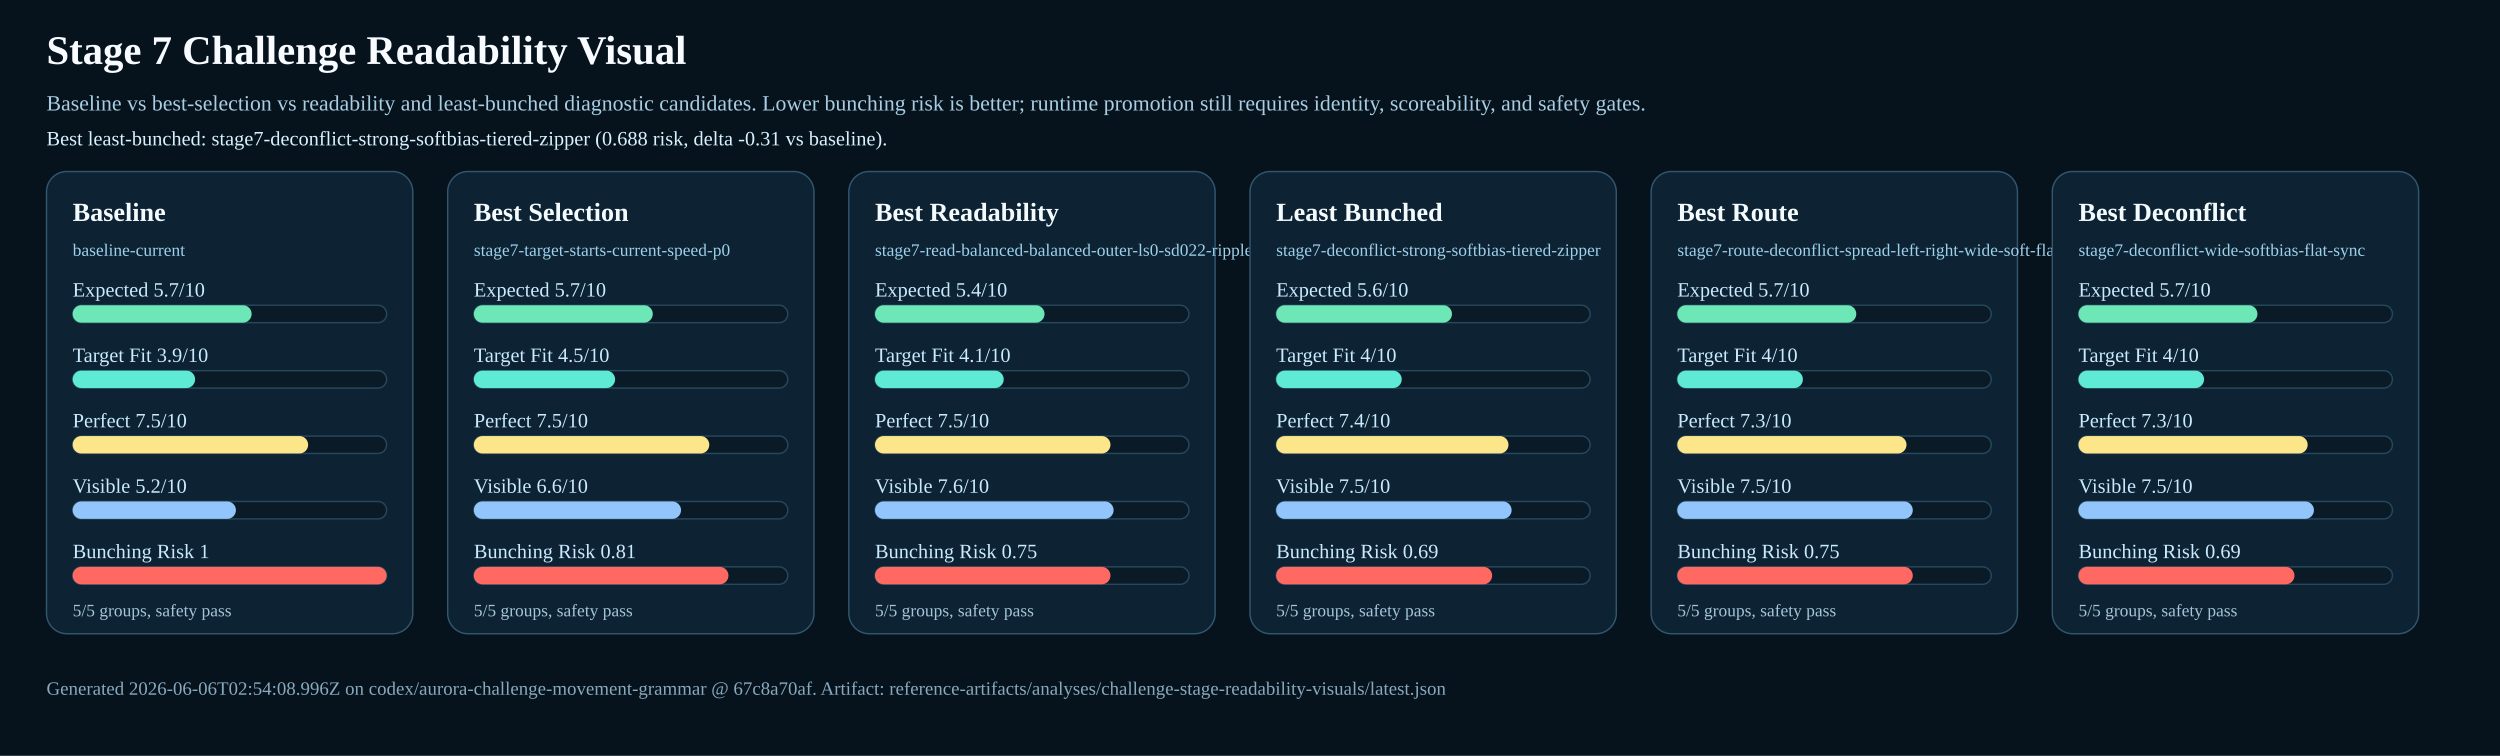
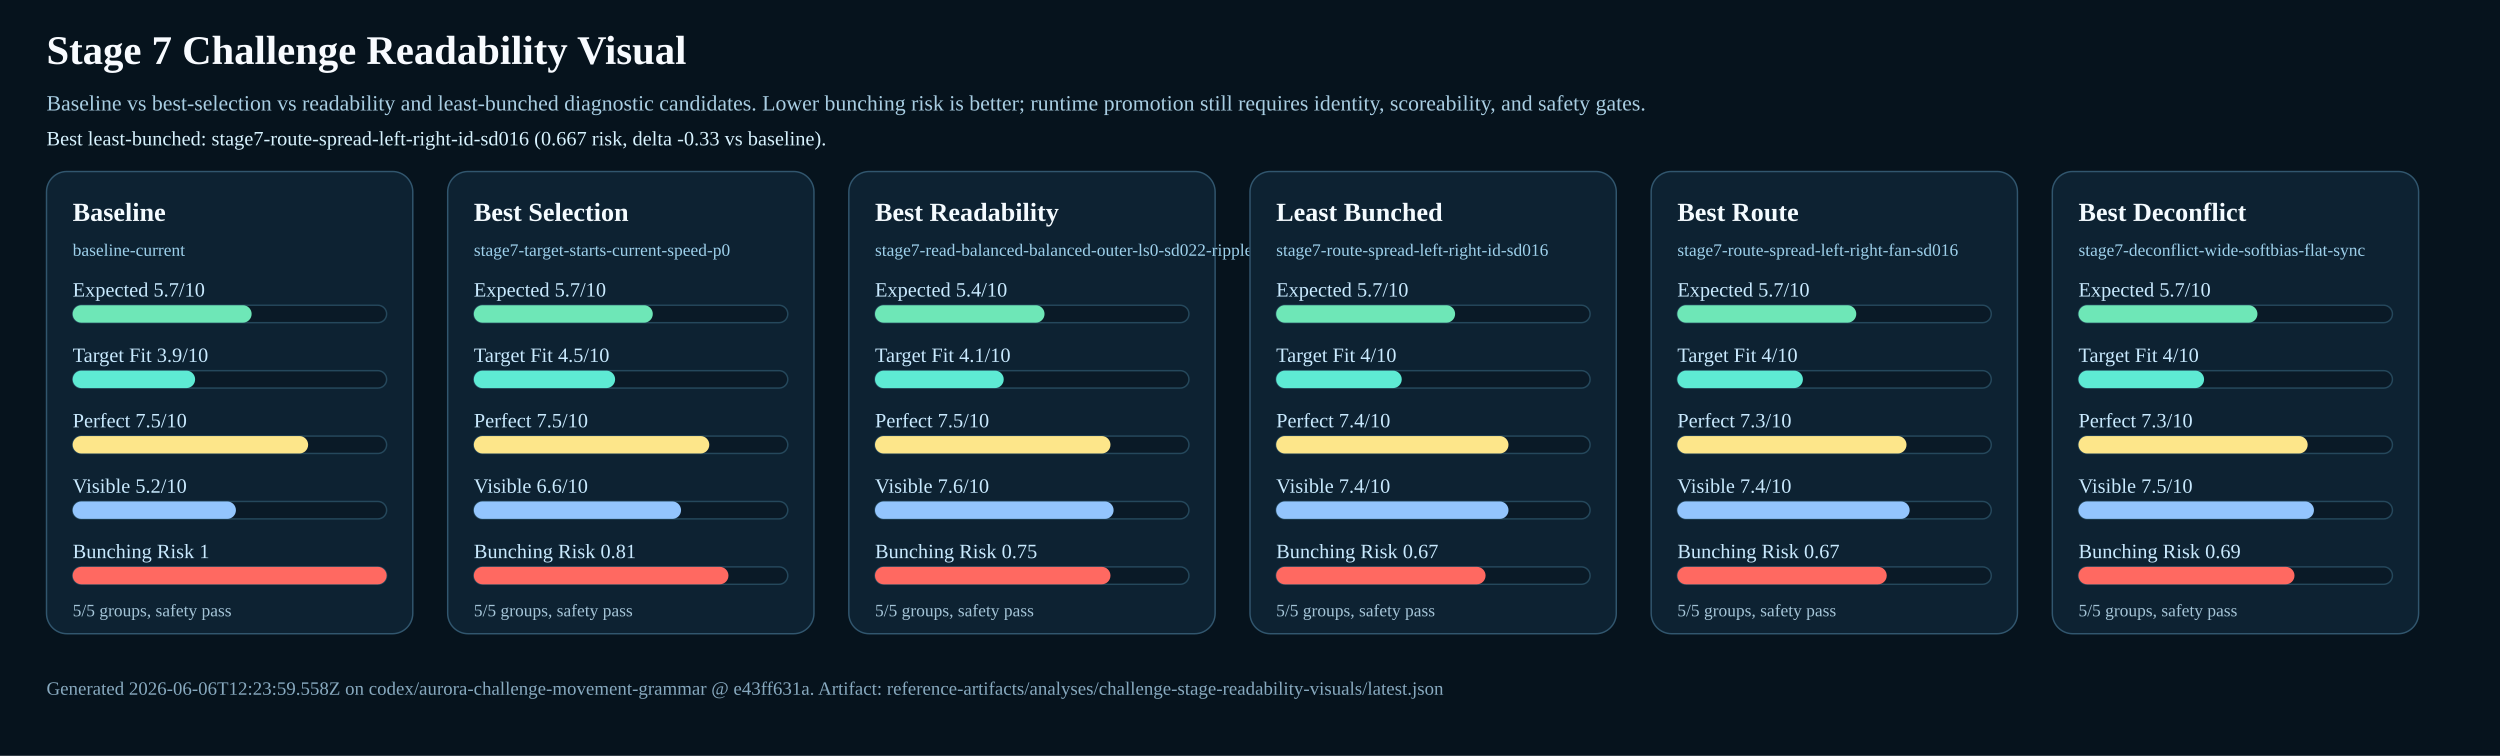
<svg xmlns="http://www.w3.org/2000/svg" width="1720" height="520" viewBox="0 0 1720 520">
  <rect width="1720" height="520" fill="#06131d" />
  <text x="32" y="44" fill="#f8fbff" font-size="28" font-weight="800">Stage 7 Challenge Readability Visual</text>
  <text x="32" y="76" fill="#a9cee3" font-size="15">Baseline vs best-selection vs readability and least-bunched diagnostic candidates. Lower bunching risk is better; runtime promotion still requires identity, scoreability, and safety gates.</text>
-   <text x="32" y="100" fill="#d8f3ff" font-size="14">Best least-bunched: stage7-deconflict-strong-softbias-tiered-zipper (0.688 risk, delta -0.31 vs baseline).</text>
+   <text x="32" y="100" fill="#d8f3ff" font-size="14">Best least-bunched: stage7-route-spread-left-right-id-sd016 (0.667 risk, delta -0.33 vs baseline).</text>
  <g>
    <rect x="32" y="118" width="252" height="318" rx="14" fill="#0d2232" stroke="#31566e" />
    <text x="50" y="152" fill="#f4fbff" font-size="18" font-weight="700">Baseline</text>
    <text x="50" y="176" fill="#9ed1ec" font-size="12">baseline-current</text>
    <text x="50" y="204" fill="#c9eaff" font-size="14">Expected 5.7/10</text>
    <rect x="50" y="210" width="216" height="12" rx="6" fill="#0a1a27" stroke="#25485c" />
    <rect x="50" y="210" width="123.12" height="12" rx="6" fill="#6ee7b7" />
    <text x="50" y="249" fill="#c9eaff" font-size="14">Target Fit 3.9/10</text>
    <rect x="50" y="255" width="216" height="12" rx="6" fill="#0a1a27" stroke="#25485c" />
    <rect x="50" y="255" width="84.24" height="12" rx="6" fill="#5eead4" />
    <text x="50" y="294" fill="#c9eaff" font-size="14">Perfect 7.5/10</text>
    <rect x="50" y="300" width="216" height="12" rx="6" fill="#0a1a27" stroke="#25485c" />
    <rect x="50" y="300" width="162" height="12" rx="6" fill="#fde68a" />
    <text x="50" y="339" fill="#c9eaff" font-size="14">Visible 5.2/10</text>
    <rect x="50" y="345" width="216" height="12" rx="6" fill="#0a1a27" stroke="#25485c" />
    <rect x="50" y="345" width="112.32" height="12" rx="6" fill="#93c5fd" />
    <text x="50" y="384" fill="#c9eaff" font-size="14">Bunching Risk 1</text>
    <rect x="50" y="390" width="216" height="12" rx="6" fill="#0a1a27" stroke="#25485c" />
    <rect x="50" y="390" width="216" height="12" rx="6" fill="#ff6961" />
    <text x="50" y="424" fill="#a5c5d8" font-size="12">5/5 groups, safety pass</text>
  </g>
  <g>
    <rect x="308" y="118" width="252" height="318" rx="14" fill="#0d2232" stroke="#31566e" />
    <text x="326" y="152" fill="#f4fbff" font-size="18" font-weight="700">Best Selection</text>
    <text x="326" y="176" fill="#9ed1ec" font-size="12">stage7-target-starts-current-speed-p0</text>
    <text x="326" y="204" fill="#c9eaff" font-size="14">Expected 5.7/10</text>
    <rect x="326" y="210" width="216" height="12" rx="6" fill="#0a1a27" stroke="#25485c" />
    <rect x="326" y="210" width="123.12" height="12" rx="6" fill="#6ee7b7" />
    <text x="326" y="249" fill="#c9eaff" font-size="14">Target Fit 4.5/10</text>
    <rect x="326" y="255" width="216" height="12" rx="6" fill="#0a1a27" stroke="#25485c" />
    <rect x="326" y="255" width="97.2" height="12" rx="6" fill="#5eead4" />
    <text x="326" y="294" fill="#c9eaff" font-size="14">Perfect 7.5/10</text>
    <rect x="326" y="300" width="216" height="12" rx="6" fill="#0a1a27" stroke="#25485c" />
    <rect x="326" y="300" width="162" height="12" rx="6" fill="#fde68a" />
    <text x="326" y="339" fill="#c9eaff" font-size="14">Visible 6.6/10</text>
    <rect x="326" y="345" width="216" height="12" rx="6" fill="#0a1a27" stroke="#25485c" />
    <rect x="326" y="345" width="142.56" height="12" rx="6" fill="#93c5fd" />
    <text x="326" y="384" fill="#c9eaff" font-size="14">Bunching Risk 0.81</text>
    <rect x="326" y="390" width="216" height="12" rx="6" fill="#0a1a27" stroke="#25485c" />
    <rect x="326" y="390" width="175.176" height="12" rx="6" fill="#ff6961" />
    <text x="326" y="424" fill="#a5c5d8" font-size="12">5/5 groups, safety pass</text>
  </g>
  <g>
    <rect x="584" y="118" width="252" height="318" rx="14" fill="#0d2232" stroke="#31566e" />
    <text x="602" y="152" fill="#f4fbff" font-size="18" font-weight="700">Best Readability</text>
    <text x="602" y="176" fill="#9ed1ec" font-size="12">stage7-read-balanced-balanced-outer-ls0-sd022-ripple</text>
    <text x="602" y="204" fill="#c9eaff" font-size="14">Expected 5.4/10</text>
    <rect x="602" y="210" width="216" height="12" rx="6" fill="#0a1a27" stroke="#25485c" />
    <rect x="602" y="210" width="116.64" height="12" rx="6" fill="#6ee7b7" />
    <text x="602" y="249" fill="#c9eaff" font-size="14">Target Fit 4.1/10</text>
    <rect x="602" y="255" width="216" height="12" rx="6" fill="#0a1a27" stroke="#25485c" />
    <rect x="602" y="255" width="88.56" height="12" rx="6" fill="#5eead4" />
    <text x="602" y="294" fill="#c9eaff" font-size="14">Perfect 7.5/10</text>
    <rect x="602" y="300" width="216" height="12" rx="6" fill="#0a1a27" stroke="#25485c" />
    <rect x="602" y="300" width="162" height="12" rx="6" fill="#fde68a" />
    <text x="602" y="339" fill="#c9eaff" font-size="14">Visible 7.6/10</text>
    <rect x="602" y="345" width="216" height="12" rx="6" fill="#0a1a27" stroke="#25485c" />
    <rect x="602" y="345" width="164.16" height="12" rx="6" fill="#93c5fd" />
    <text x="602" y="384" fill="#c9eaff" font-size="14">Bunching Risk 0.75</text>
    <rect x="602" y="390" width="216" height="12" rx="6" fill="#0a1a27" stroke="#25485c" />
    <rect x="602" y="390" width="162" height="12" rx="6" fill="#ff6961" />
    <text x="602" y="424" fill="#a5c5d8" font-size="12">5/5 groups, safety pass</text>
  </g>
  <g>
    <rect x="860" y="118" width="252" height="318" rx="14" fill="#0d2232" stroke="#31566e" />
    <text x="878" y="152" fill="#f4fbff" font-size="18" font-weight="700">Least Bunched</text>
-     <text x="878" y="176" fill="#9ed1ec" font-size="12">stage7-deconflict-strong-softbias-tiered-zipper</text>
-     <text x="878" y="204" fill="#c9eaff" font-size="14">Expected 5.6/10</text>
+     <text x="878" y="176" fill="#9ed1ec" font-size="12">stage7-route-spread-left-right-id-sd016</text>
+     <text x="878" y="204" fill="#c9eaff" font-size="14">Expected 5.7/10</text>
    <rect x="878" y="210" width="216" height="12" rx="6" fill="#0a1a27" stroke="#25485c" />
-     <rect x="878" y="210" width="120.96" height="12" rx="6" fill="#6ee7b7" />
+     <rect x="878" y="210" width="123.12" height="12" rx="6" fill="#6ee7b7" />
    <text x="878" y="249" fill="#c9eaff" font-size="14">Target Fit 4/10</text>
    <rect x="878" y="255" width="216" height="12" rx="6" fill="#0a1a27" stroke="#25485c" />
    <rect x="878" y="255" width="86.4" height="12" rx="6" fill="#5eead4" />
    <text x="878" y="294" fill="#c9eaff" font-size="14">Perfect 7.4/10</text>
    <rect x="878" y="300" width="216" height="12" rx="6" fill="#0a1a27" stroke="#25485c" />
    <rect x="878" y="300" width="159.84" height="12" rx="6" fill="#fde68a" />
-     <text x="878" y="339" fill="#c9eaff" font-size="14">Visible 7.5/10</text>
+     <text x="878" y="339" fill="#c9eaff" font-size="14">Visible 7.4/10</text>
    <rect x="878" y="345" width="216" height="12" rx="6" fill="#0a1a27" stroke="#25485c" />
-     <rect x="878" y="345" width="162" height="12" rx="6" fill="#93c5fd" />
-     <text x="878" y="384" fill="#c9eaff" font-size="14">Bunching Risk 0.69</text>
+     <rect x="878" y="345" width="159.84" height="12" rx="6" fill="#93c5fd" />
+     <text x="878" y="384" fill="#c9eaff" font-size="14">Bunching Risk 0.67</text>
    <rect x="878" y="390" width="216" height="12" rx="6" fill="#0a1a27" stroke="#25485c" />
-     <rect x="878" y="390" width="148.608" height="12" rx="6" fill="#ff6961" />
+     <rect x="878" y="390" width="144.072" height="12" rx="6" fill="#ff6961" />
    <text x="878" y="424" fill="#a5c5d8" font-size="12">5/5 groups, safety pass</text>
  </g>
  <g>
    <rect x="1136" y="118" width="252" height="318" rx="14" fill="#0d2232" stroke="#31566e" />
    <text x="1154" y="152" fill="#f4fbff" font-size="18" font-weight="700">Best Route</text>
-     <text x="1154" y="176" fill="#9ed1ec" font-size="12">stage7-route-deconflict-spread-left-right-wide-soft-flat-fan-sd016</text>
+     <text x="1154" y="176" fill="#9ed1ec" font-size="12">stage7-route-spread-left-right-fan-sd016</text>
    <text x="1154" y="204" fill="#c9eaff" font-size="14">Expected 5.7/10</text>
    <rect x="1154" y="210" width="216" height="12" rx="6" fill="#0a1a27" stroke="#25485c" />
    <rect x="1154" y="210" width="123.12" height="12" rx="6" fill="#6ee7b7" />
    <text x="1154" y="249" fill="#c9eaff" font-size="14">Target Fit 4/10</text>
    <rect x="1154" y="255" width="216" height="12" rx="6" fill="#0a1a27" stroke="#25485c" />
    <rect x="1154" y="255" width="86.4" height="12" rx="6" fill="#5eead4" />
    <text x="1154" y="294" fill="#c9eaff" font-size="14">Perfect 7.3/10</text>
    <rect x="1154" y="300" width="216" height="12" rx="6" fill="#0a1a27" stroke="#25485c" />
    <rect x="1154" y="300" width="157.68" height="12" rx="6" fill="#fde68a" />
-     <text x="1154" y="339" fill="#c9eaff" font-size="14">Visible 7.5/10</text>
+     <text x="1154" y="339" fill="#c9eaff" font-size="14">Visible 7.4/10</text>
    <rect x="1154" y="345" width="216" height="12" rx="6" fill="#0a1a27" stroke="#25485c" />
-     <rect x="1154" y="345" width="162" height="12" rx="6" fill="#93c5fd" />
-     <text x="1154" y="384" fill="#c9eaff" font-size="14">Bunching Risk 0.75</text>
+     <rect x="1154" y="345" width="159.84" height="12" rx="6" fill="#93c5fd" />
+     <text x="1154" y="384" fill="#c9eaff" font-size="14">Bunching Risk 0.67</text>
    <rect x="1154" y="390" width="216" height="12" rx="6" fill="#0a1a27" stroke="#25485c" />
-     <rect x="1154" y="390" width="162" height="12" rx="6" fill="#ff6961" />
+     <rect x="1154" y="390" width="144.072" height="12" rx="6" fill="#ff6961" />
    <text x="1154" y="424" fill="#a5c5d8" font-size="12">5/5 groups, safety pass</text>
  </g>
  <g>
    <rect x="1412" y="118" width="252" height="318" rx="14" fill="#0d2232" stroke="#31566e" />
    <text x="1430" y="152" fill="#f4fbff" font-size="18" font-weight="700">Best Deconflict</text>
    <text x="1430" y="176" fill="#9ed1ec" font-size="12">stage7-deconflict-wide-softbias-flat-sync</text>
    <text x="1430" y="204" fill="#c9eaff" font-size="14">Expected 5.7/10</text>
    <rect x="1430" y="210" width="216" height="12" rx="6" fill="#0a1a27" stroke="#25485c" />
    <rect x="1430" y="210" width="123.12" height="12" rx="6" fill="#6ee7b7" />
    <text x="1430" y="249" fill="#c9eaff" font-size="14">Target Fit 4/10</text>
    <rect x="1430" y="255" width="216" height="12" rx="6" fill="#0a1a27" stroke="#25485c" />
    <rect x="1430" y="255" width="86.4" height="12" rx="6" fill="#5eead4" />
    <text x="1430" y="294" fill="#c9eaff" font-size="14">Perfect 7.3/10</text>
    <rect x="1430" y="300" width="216" height="12" rx="6" fill="#0a1a27" stroke="#25485c" />
    <rect x="1430" y="300" width="157.68" height="12" rx="6" fill="#fde68a" />
    <text x="1430" y="339" fill="#c9eaff" font-size="14">Visible 7.5/10</text>
    <rect x="1430" y="345" width="216" height="12" rx="6" fill="#0a1a27" stroke="#25485c" />
    <rect x="1430" y="345" width="162" height="12" rx="6" fill="#93c5fd" />
    <text x="1430" y="384" fill="#c9eaff" font-size="14">Bunching Risk 0.69</text>
    <rect x="1430" y="390" width="216" height="12" rx="6" fill="#0a1a27" stroke="#25485c" />
    <rect x="1430" y="390" width="148.608" height="12" rx="6" fill="#ff6961" />
    <text x="1430" y="424" fill="#a5c5d8" font-size="12">5/5 groups, safety pass</text>
  </g>
-   <text x="32" y="478" fill="#88aac0" font-size="13">Generated 2026-06-06T02:54:08.996Z on codex/aurora-challenge-movement-grammar @ 67c8a70af. Artifact: reference-artifacts/analyses/challenge-stage-readability-visuals/latest.json</text>
+   <text x="32" y="478" fill="#88aac0" font-size="13">Generated 2026-06-06T12:23:59.558Z on codex/aurora-challenge-movement-grammar @ e43ff631a. Artifact: reference-artifacts/analyses/challenge-stage-readability-visuals/latest.json</text>
</svg>
